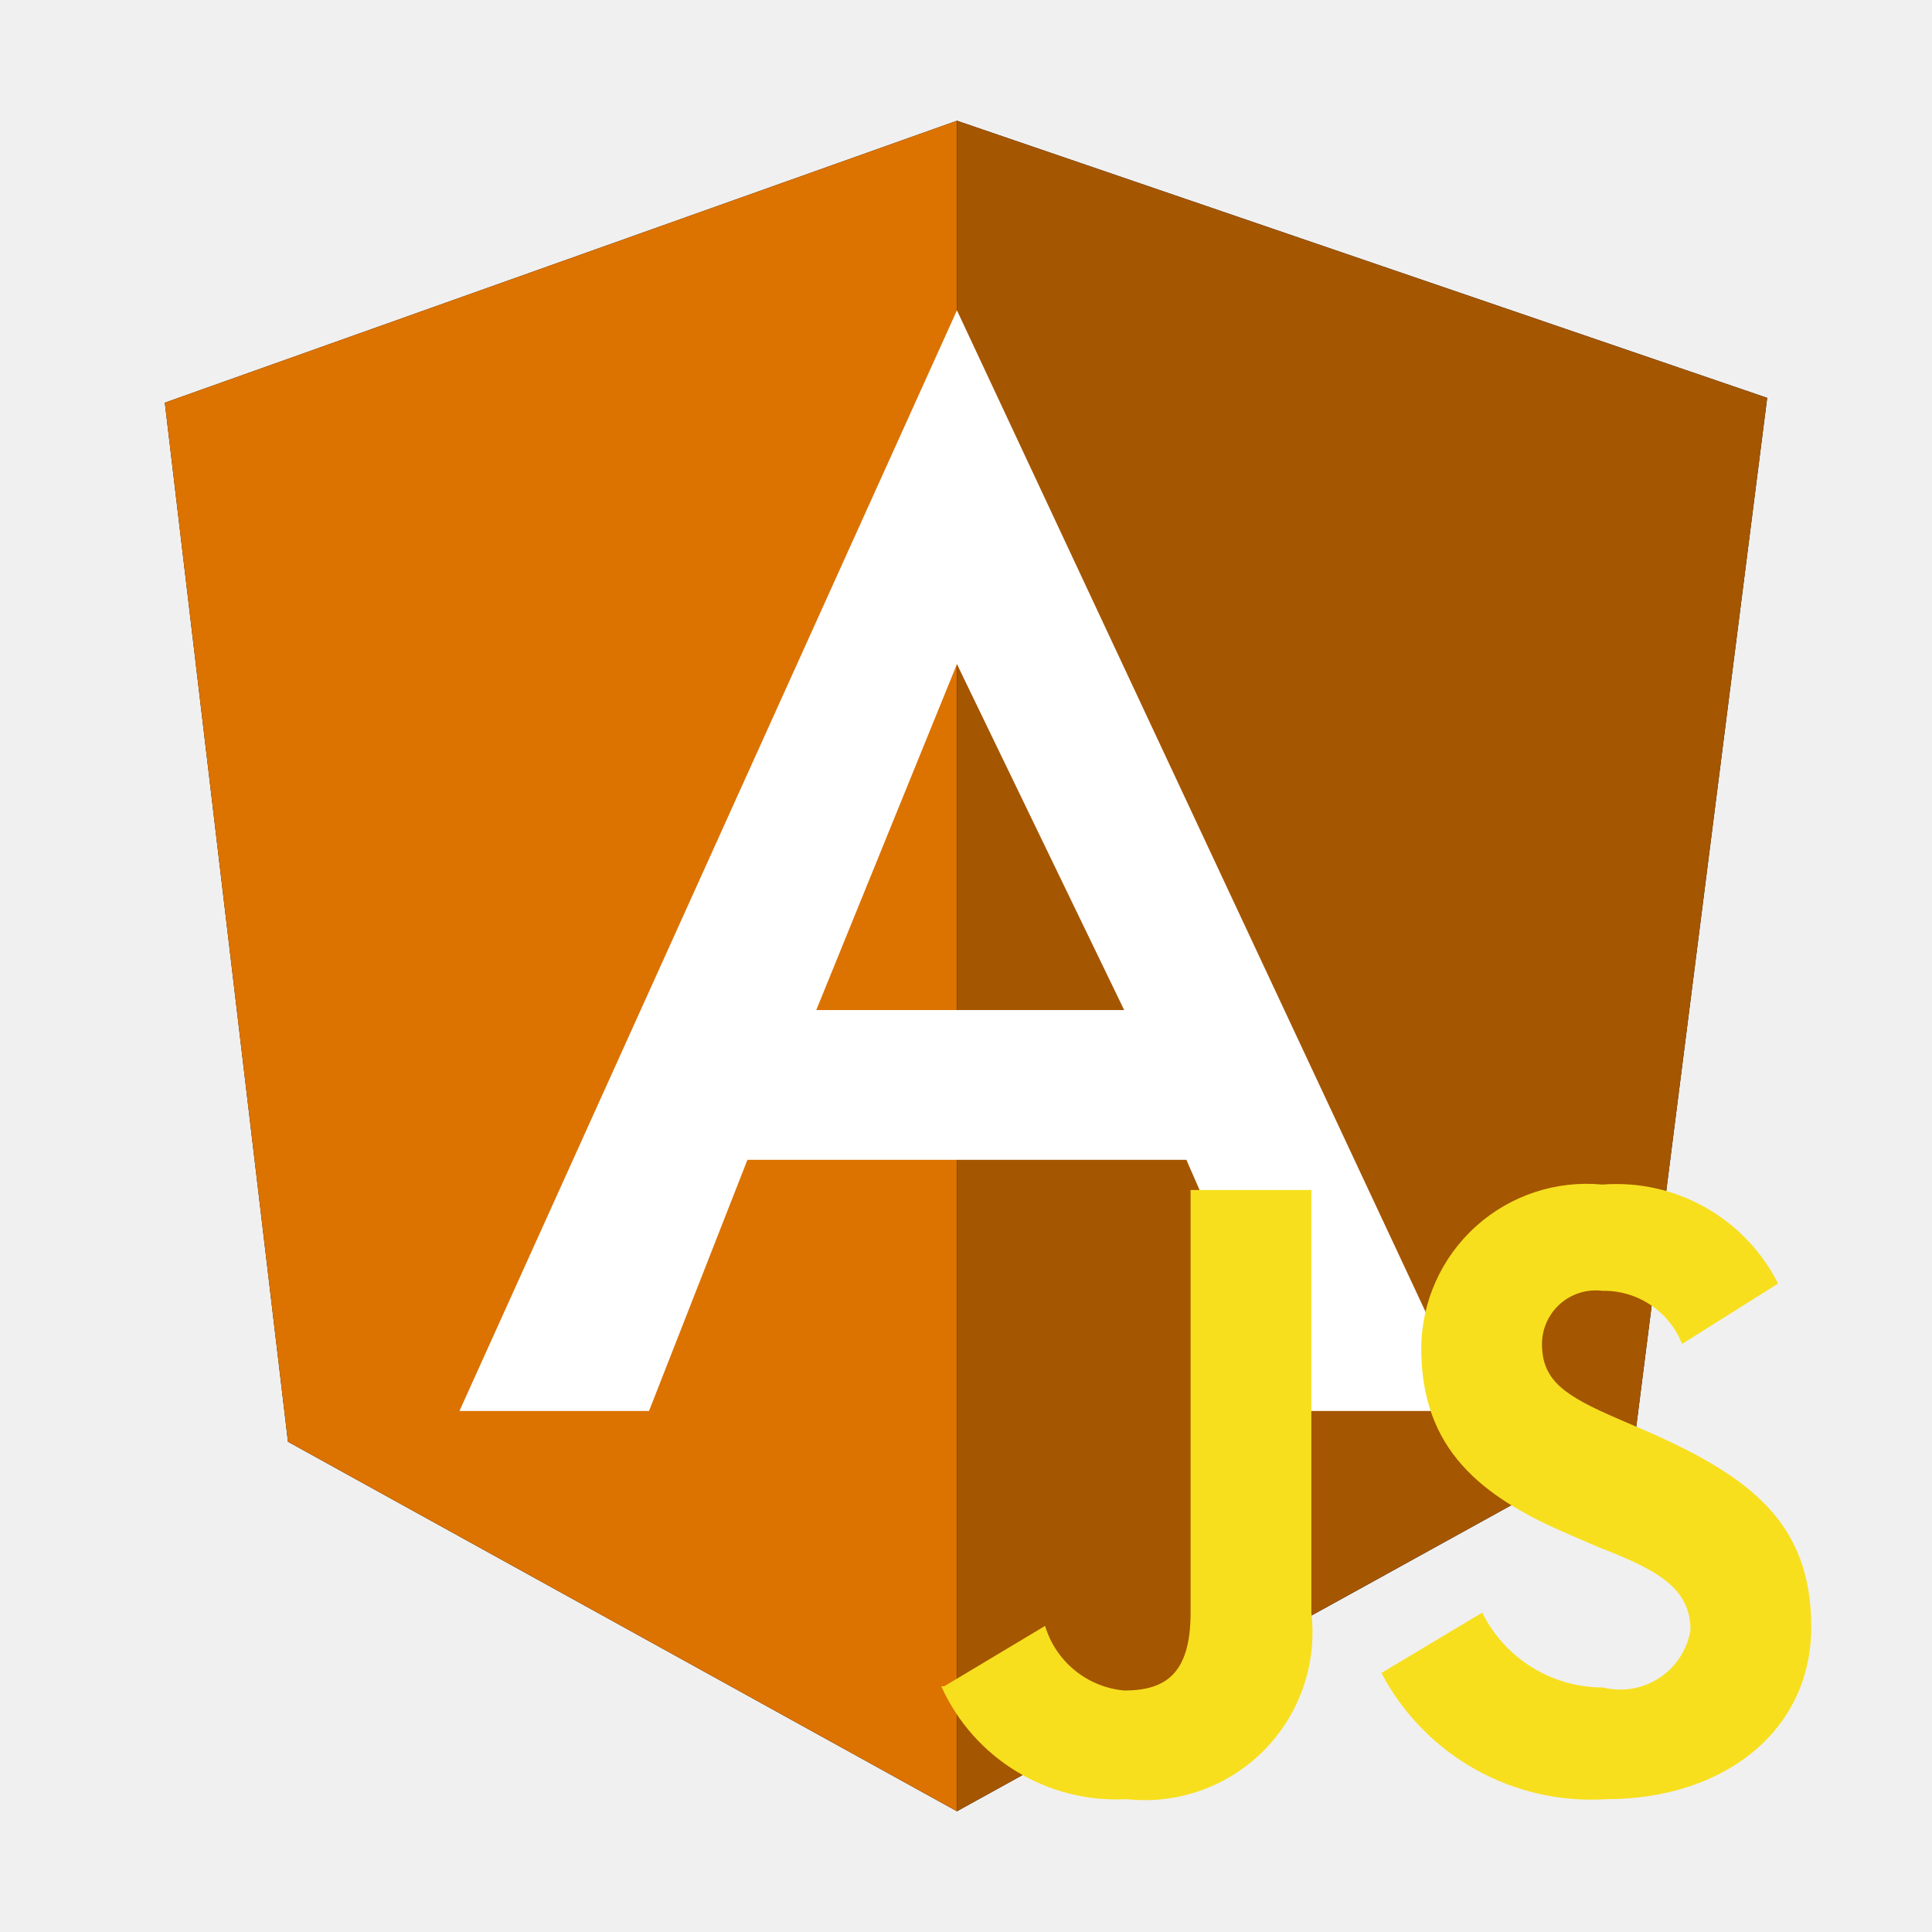
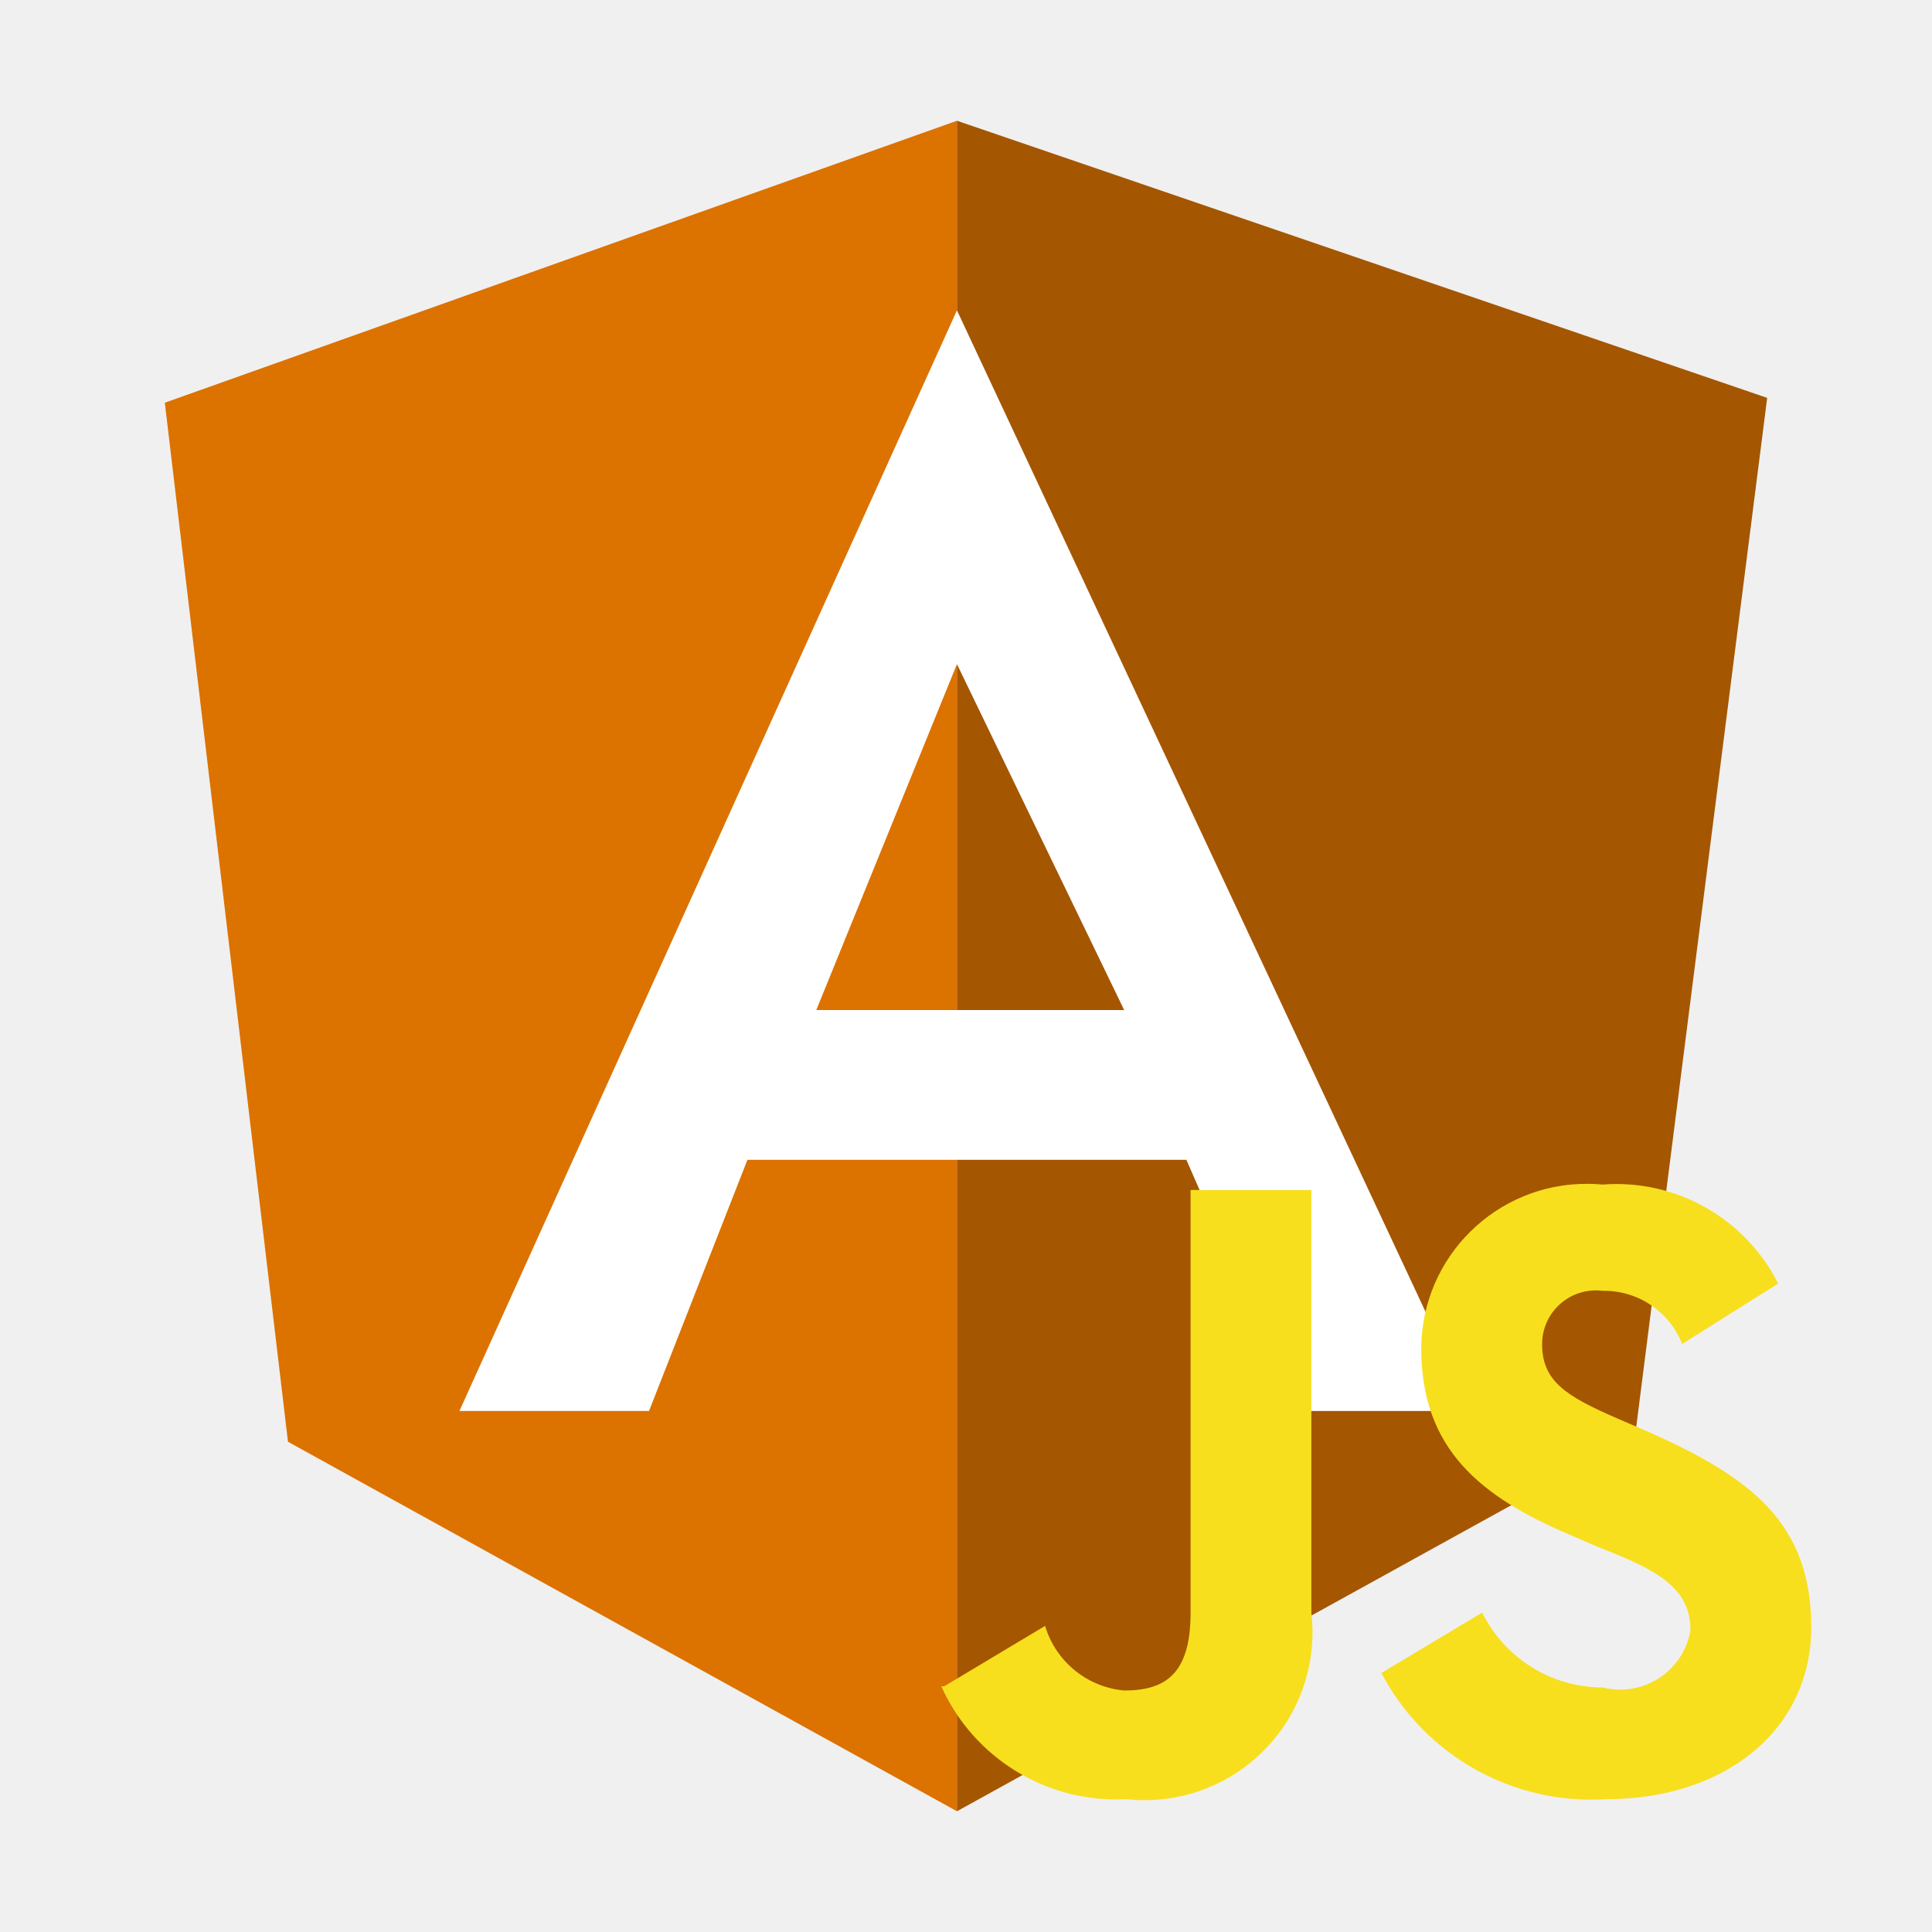
- <svg xmlns="http://www.w3.org/2000/svg" id="angular" viewBox="0 0 32 32">
-   <polygon points="2.73 6.67 15.85 2 29.27 6.59 27.08 23.8 15.85 30 4.77 23.88 2.73 6.67" />
-   <path d="M2.73,6.67L15.85,2V30L4.77,23.88Z" style="fill: #dc7200" />
-   <path d="M15.85,2L29.27,6.59,27.08,23.8,15.85,30V2Z" style="fill: #a55600" />
-   <path id="A" d="M15.85,5.14l8.53,18.23H21.47l-1.82-4.16H15.85V16.73h2.77L15.85,11l-2.33,5.73h2.33v2.48H12.38l-1.63,4.16H7.61Z" style="fill: #fff" />
-   <g id="official_js" data-name="official js">
-     <path d="M15.64,27.93l1.67-1A1.51,1.51,0,0,0,18.62,28c0.67,0,1.1-.26,1.1-1.29v-7h2v7a2.78,2.78,0,0,1-3.06,3.09,3.18,3.18,0,0,1-3.07-1.87" style="fill: #f7df1e" />
-     <path d="M22.88,27.71l1.67-1a2.23,2.23,0,0,0,2,1.24A1.18,1.18,0,0,0,28,27c0-.7-0.56-1-1.49-1.36l-0.51-.22c-1.48-.63-2.46-1.42-2.46-3.09a2.74,2.74,0,0,1,3-2.71,3,3,0,0,1,2.91,1.64l-1.59,1a1.39,1.39,0,0,0-1.32-.88,0.89,0.89,0,0,0-1,.88c0,0.61.38,0.86,1.26,1.24l0.51,0.22C29,24.47,30,25.23,30,26.95s-1.45,2.85-3.39,2.85a3.93,3.93,0,0,1-3.73-2.09" style="fill: #f7df1e" />
-   </g>
-   <rect width="32" height="32" style="fill: #fff;opacity: 0" />
+ <svg xmlns="http://www.w3.org/2000/svg" viewBox="0 0 32 32">
+   <path d="M2.73,6.67,15.85,2V30L4.77,23.88Z" style="fill:#dc7200" />
+   <path d="M15.85,2,29.27,6.59,27.08,23.8,15.85,30Z" style="fill:#a55600" />
+   <path d="M15.85,5.14l8.53,18.23H21.47l-1.82-4.16h-3.8V16.73h2.77L15.85,11l-2.33,5.73h2.33v2.48H12.38l-1.63,4.16H7.61Z" style="fill:#fff" />
+   <path d="M15.64,27.93l1.67-1A1.51,1.51,0,0,0,18.62,28c.67,0,1.1-.26,1.1-1.29v-7h2v7a2.78,2.78,0,0,1-3.06,3.09,3.18,3.18,0,0,1-3.07-1.87m7.29-.22,1.67-1a2.23,2.23,0,0,0,2,1.24,1.18,1.18,0,0,0,1.431-.859q.011-.045.019-.091c0-.7-.56-1-1.49-1.36L26,25.42c-1.48-.63-2.46-1.42-2.46-3.09A2.74,2.74,0,0,1,26.3,19.608q.121,0,.242.012a3,3,0,0,1,2.91,1.64l-1.59,1a1.39,1.39,0,0,0-1.32-.88.89.89,0,0,0-1,.88c0,.61.38.86,1.26,1.24l.51.22C29,24.47,30,25.23,30,26.95s-1.45,2.85-3.39,2.85a3.93,3.93,0,0,1-3.73-2.09" style="fill:#f7df1e" />
</svg>
